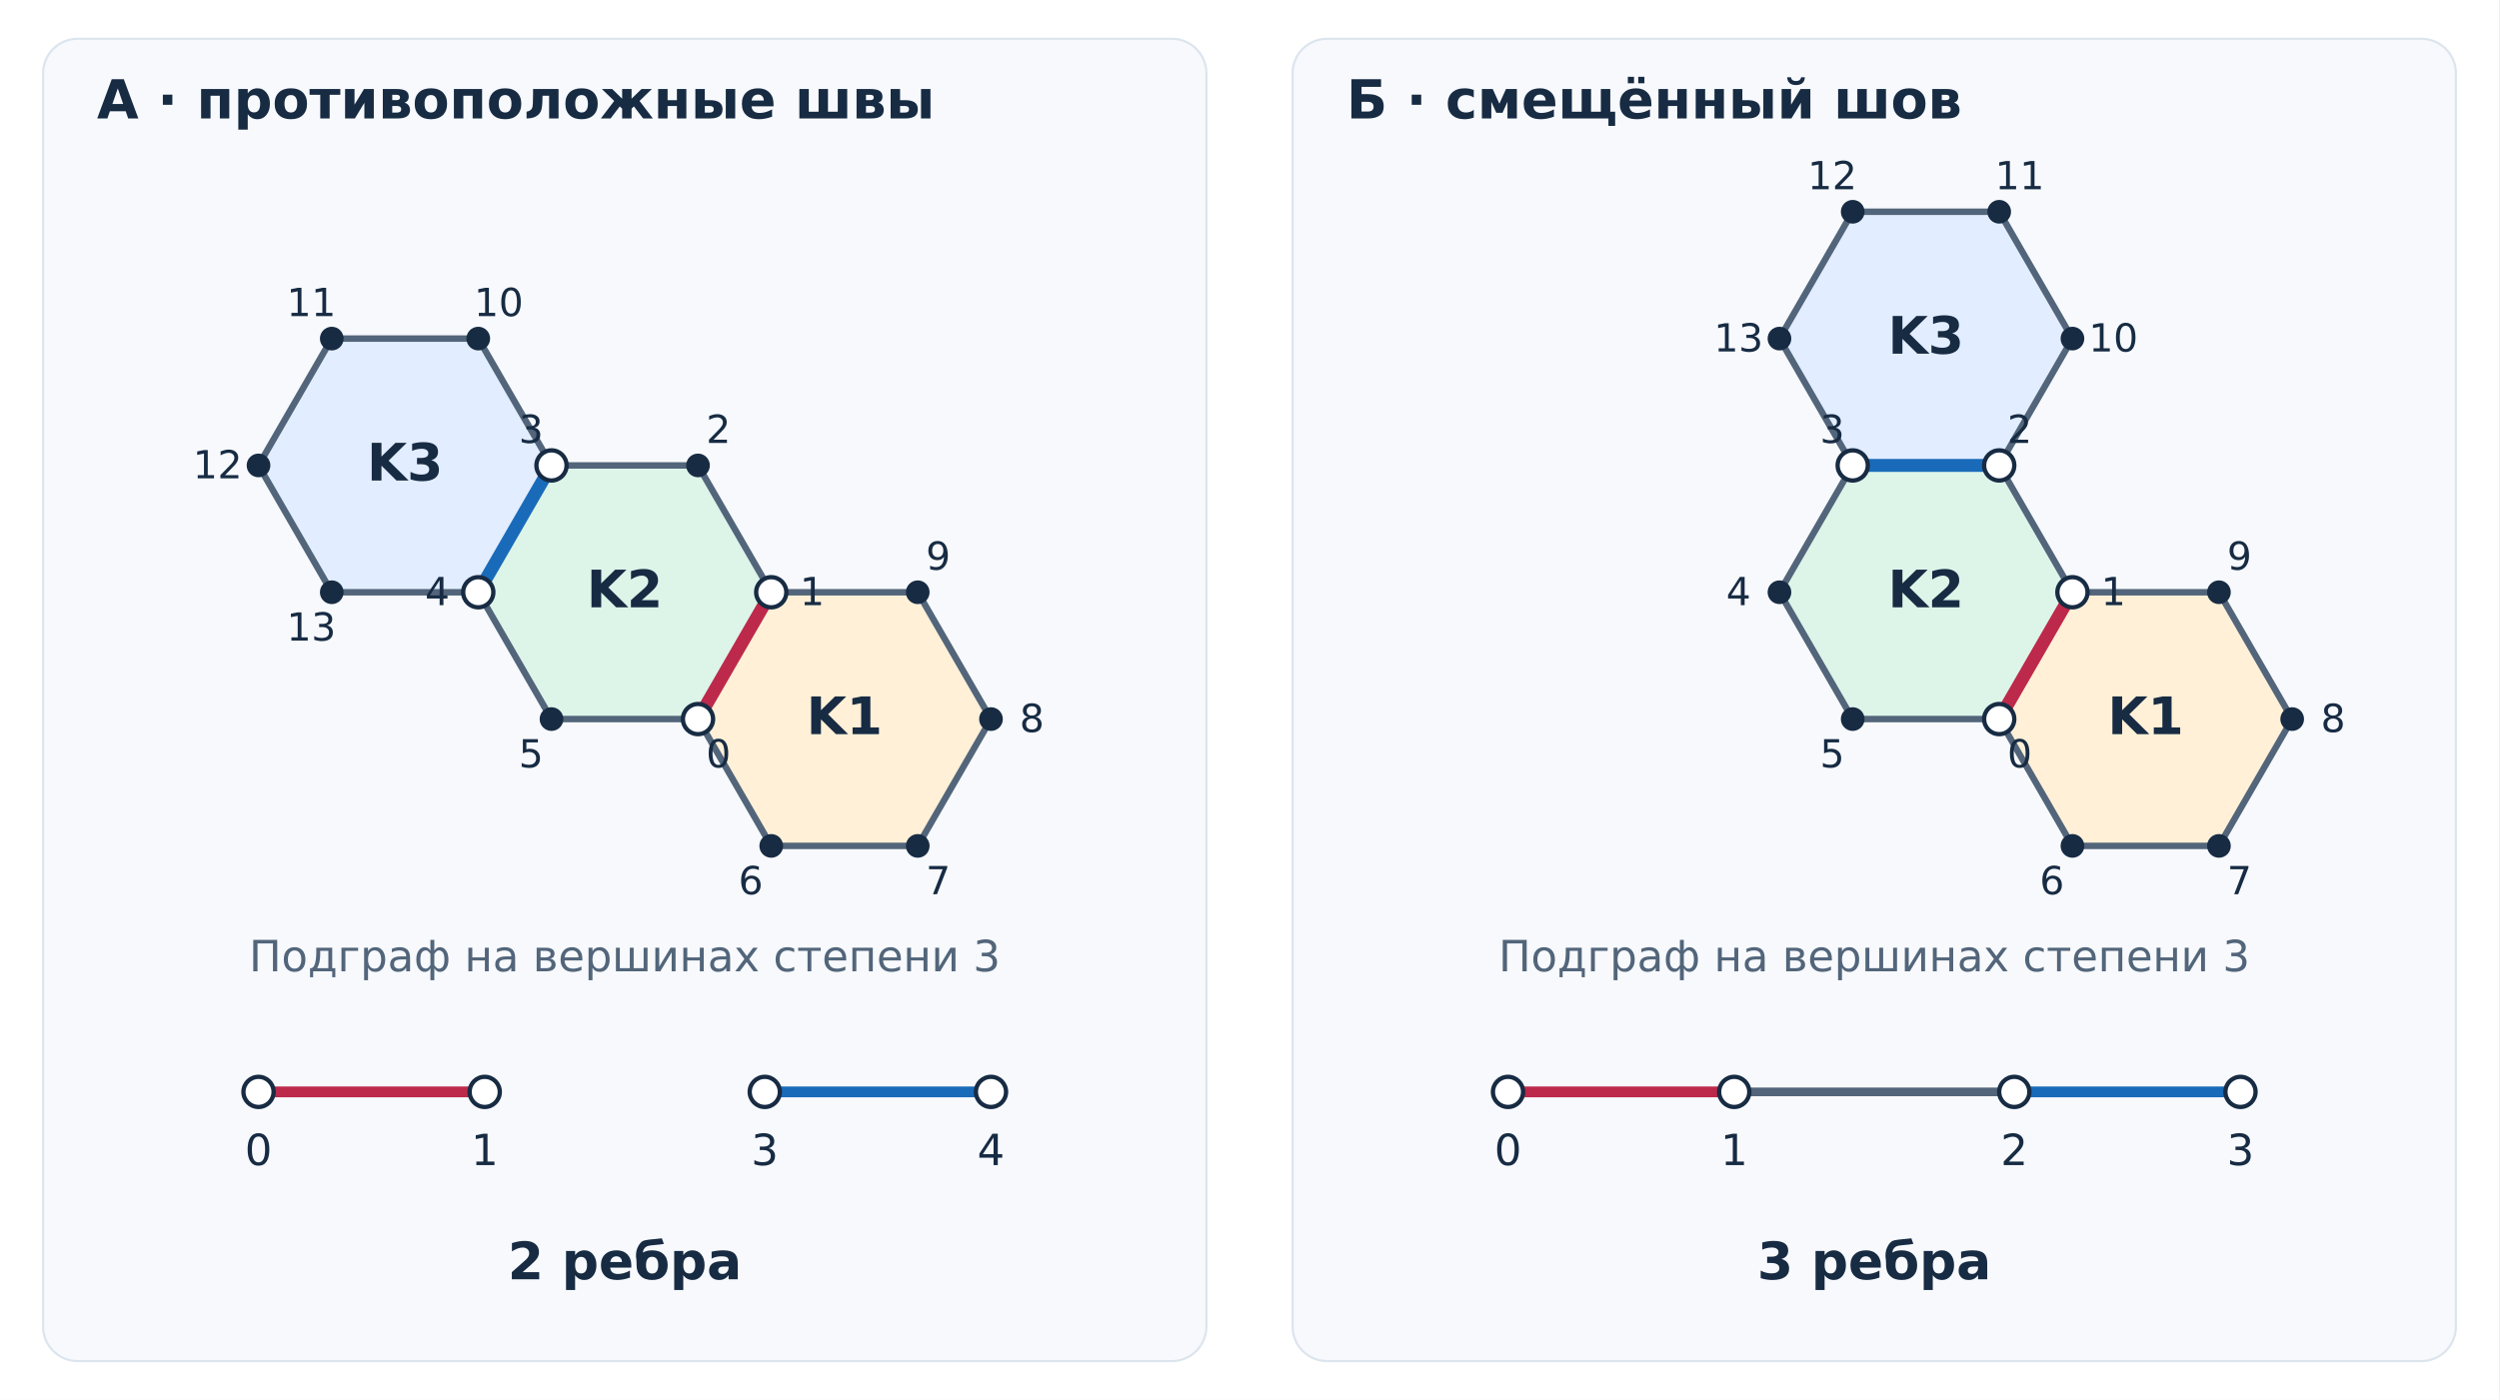
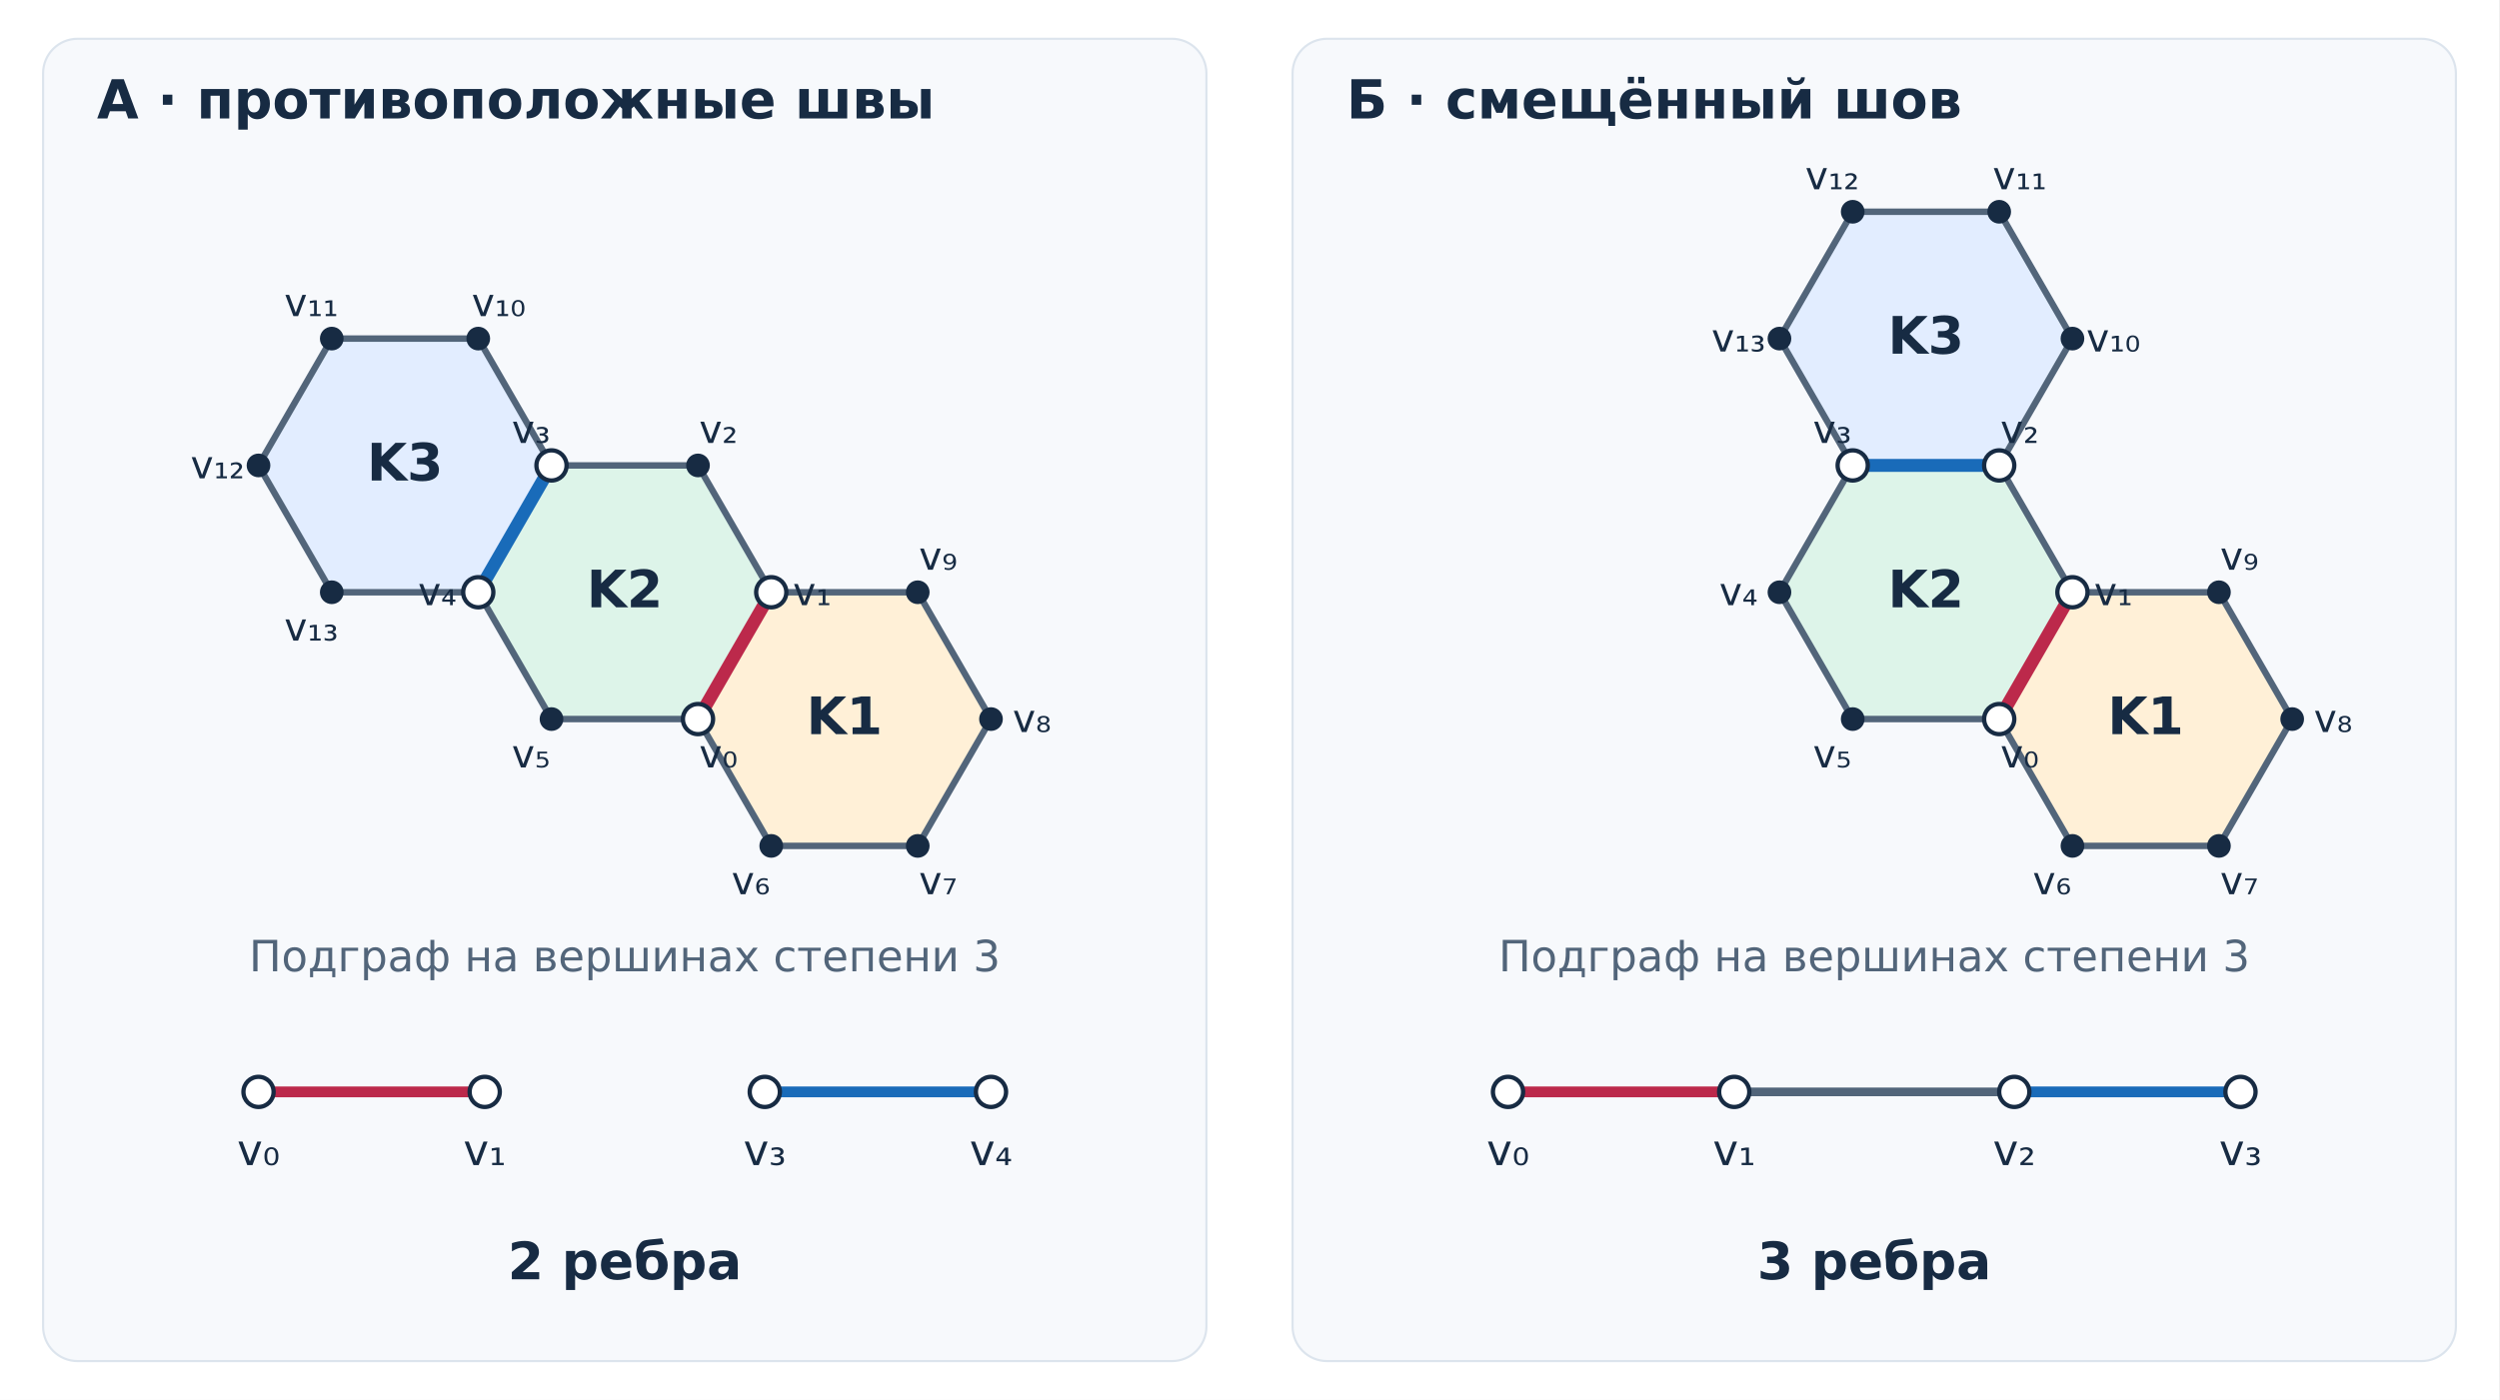
<svg xmlns="http://www.w3.org/2000/svg" width="1160" height="650" viewBox="0 0 1160 650" role="img" aria-labelledby="title desc">
  <rect width="1160" height="650" fill="white" />
  <g font-family="DejaVu Sans, Arial, sans-serif">
    <rect x="20" y="18" width="540" height="614" rx="16" fill="#f7f9fc" stroke="#dce4ed" />
    <text x="45.00" y="55.00" font-size="25" fill="#172b43" text-anchor="start" font-weight="bold">А · противоположные швы</text>
    <polygon points="324.00,333.89 358.00,275.00 426.00,275.00 460.00,333.89 426.00,392.78 358.00,392.78" fill="#fff0d7" />
    <text x="392.00" y="340.89" font-size="24" fill="#172b43" text-anchor="middle" font-weight="bold">K1</text>
    <polygon points="324.00,333.89 358.00,275.00 324.00,216.11 256.00,216.11 222.00,275.00 256.00,333.89" fill="#ddf4e9" />
    <text x="290.00" y="282.00" font-size="24" fill="#172b43" text-anchor="middle" font-weight="bold">K2</text>
    <polygon points="256.00,216.11 222.00,275.00 154.00,275.00 120.00,216.11 154.00,157.22 222.00,157.22" fill="#e2edff" />
    <text x="188.00" y="223.11" font-size="24" fill="#172b43" text-anchor="middle" font-weight="bold">K3</text>
    <line x1="324.00" y1="333.89" x2="358.00" y2="275.00" stroke="#52657a" stroke-width="3" stroke-linecap="round" />
    <line x1="324.00" y1="333.89" x2="256.00" y2="333.89" stroke="#52657a" stroke-width="3" stroke-linecap="round" />
    <line x1="324.00" y1="333.89" x2="358.00" y2="392.78" stroke="#52657a" stroke-width="3" stroke-linecap="round" />
    <line x1="358.00" y1="275.00" x2="324.00" y2="216.11" stroke="#52657a" stroke-width="3" stroke-linecap="round" />
    <line x1="358.00" y1="275.00" x2="426.00" y2="275.00" stroke="#52657a" stroke-width="3" stroke-linecap="round" />
    <line x1="324.00" y1="216.11" x2="256.00" y2="216.11" stroke="#52657a" stroke-width="3" stroke-linecap="round" />
    <line x1="256.00" y1="216.11" x2="222.00" y2="275.00" stroke="#52657a" stroke-width="3" stroke-linecap="round" />
    <line x1="256.00" y1="216.11" x2="222.00" y2="157.22" stroke="#52657a" stroke-width="3" stroke-linecap="round" />
    <line x1="222.00" y1="275.00" x2="256.00" y2="333.89" stroke="#52657a" stroke-width="3" stroke-linecap="round" />
    <line x1="222.00" y1="275.00" x2="154.00" y2="275.00" stroke="#52657a" stroke-width="3" stroke-linecap="round" />
    <line x1="358.00" y1="392.78" x2="426.00" y2="392.78" stroke="#52657a" stroke-width="3" stroke-linecap="round" />
    <line x1="426.00" y1="392.78" x2="460.00" y2="333.89" stroke="#52657a" stroke-width="3" stroke-linecap="round" />
    <line x1="460.00" y1="333.89" x2="426.00" y2="275.00" stroke="#52657a" stroke-width="3" stroke-linecap="round" />
    <line x1="222.00" y1="157.22" x2="154.00" y2="157.22" stroke="#52657a" stroke-width="3" stroke-linecap="round" />
    <line x1="154.00" y1="157.22" x2="120.00" y2="216.11" stroke="#52657a" stroke-width="3" stroke-linecap="round" />
    <line x1="120.00" y1="216.11" x2="154.00" y2="275.00" stroke="#52657a" stroke-width="3" stroke-linecap="round" />
    <line x1="324.00" y1="333.89" x2="358.00" y2="275.00" stroke="#bc294b" stroke-width="6" stroke-linecap="round" />
    <line x1="256.00" y1="216.11" x2="222.00" y2="275.00" stroke="#196bb9" stroke-width="6" stroke-linecap="round" />
    <circle cx="324.00" cy="333.89" r="7" fill="white" stroke="#172b43" stroke-width="2" />
-     <text x="333.50" y="356.34" font-size="18" fill="#172b43" text-anchor="middle" font-weight="normal">0</text>
+     <text x="333.50" y="356.34" font-size="18" fill="#172b43" text-anchor="middle" font-weight="normal">v₀</text>
    <circle cx="358.00" cy="275.00" r="7" fill="white" stroke="#172b43" stroke-width="2" />
-     <text x="377.00" y="281.00" font-size="18" fill="#172b43" text-anchor="middle" font-weight="normal">1</text>
+     <text x="377.00" y="281.00" font-size="18" fill="#172b43" text-anchor="middle" font-weight="normal">v₁</text>
    <circle cx="324.00" cy="216.11" r="4.5" fill="#172b43" stroke="#172b43" stroke-width="2" />
-     <text x="333.50" y="205.66" font-size="18" fill="#172b43" text-anchor="middle" font-weight="normal">2</text>
+     <text x="333.50" y="205.66" font-size="18" fill="#172b43" text-anchor="middle" font-weight="normal">v₂</text>
    <circle cx="256.00" cy="216.11" r="7" fill="white" stroke="#172b43" stroke-width="2" />
-     <text x="246.50" y="205.66" font-size="18" fill="#172b43" text-anchor="middle" font-weight="normal">3</text>
+     <text x="246.50" y="205.66" font-size="18" fill="#172b43" text-anchor="middle" font-weight="normal">v₃</text>
    <circle cx="222.00" cy="275.00" r="7" fill="white" stroke="#172b43" stroke-width="2" />
-     <text x="203.00" y="281.00" font-size="18" fill="#172b43" text-anchor="middle" font-weight="normal">4</text>
+     <text x="203.00" y="281.00" font-size="18" fill="#172b43" text-anchor="middle" font-weight="normal">v₄</text>
    <circle cx="256.00" cy="333.89" r="4.5" fill="#172b43" stroke="#172b43" stroke-width="2" />
-     <text x="246.50" y="356.34" font-size="18" fill="#172b43" text-anchor="middle" font-weight="normal">5</text>
+     <text x="246.50" y="356.34" font-size="18" fill="#172b43" text-anchor="middle" font-weight="normal">v₅</text>
    <circle cx="426.00" cy="275.00" r="4.5" fill="#172b43" stroke="#172b43" stroke-width="2" />
-     <text x="435.50" y="264.55" font-size="18" fill="#172b43" text-anchor="middle" font-weight="normal">9</text>
+     <text x="435.50" y="264.55" font-size="18" fill="#172b43" text-anchor="middle" font-weight="normal">v₉</text>
    <circle cx="460.00" cy="333.89" r="4.5" fill="#172b43" stroke="#172b43" stroke-width="2" />
-     <text x="479.00" y="339.89" font-size="18" fill="#172b43" text-anchor="middle" font-weight="normal">8</text>
+     <text x="479.00" y="339.89" font-size="18" fill="#172b43" text-anchor="middle" font-weight="normal">v₈</text>
    <circle cx="426.00" cy="392.78" r="4.5" fill="#172b43" stroke="#172b43" stroke-width="2" />
-     <text x="435.50" y="415.23" font-size="18" fill="#172b43" text-anchor="middle" font-weight="normal">7</text>
+     <text x="435.50" y="415.23" font-size="18" fill="#172b43" text-anchor="middle" font-weight="normal">v₇</text>
    <circle cx="358.00" cy="392.78" r="4.5" fill="#172b43" stroke="#172b43" stroke-width="2" />
-     <text x="348.50" y="415.23" font-size="18" fill="#172b43" text-anchor="middle" font-weight="normal">6</text>
+     <text x="348.50" y="415.23" font-size="18" fill="#172b43" text-anchor="middle" font-weight="normal">v₆</text>
    <circle cx="154.00" cy="275.00" r="4.5" fill="#172b43" stroke="#172b43" stroke-width="2" />
-     <text x="144.50" y="297.45" font-size="18" fill="#172b43" text-anchor="middle" font-weight="normal">13</text>
+     <text x="144.50" y="297.45" font-size="18" fill="#172b43" text-anchor="middle" font-weight="normal">v₁₃</text>
    <circle cx="120.00" cy="216.11" r="4.5" fill="#172b43" stroke="#172b43" stroke-width="2" />
-     <text x="101.00" y="222.11" font-size="18" fill="#172b43" text-anchor="middle" font-weight="normal">12</text>
+     <text x="101.00" y="222.11" font-size="18" fill="#172b43" text-anchor="middle" font-weight="normal">v₁₂</text>
    <circle cx="154.00" cy="157.22" r="4.5" fill="#172b43" stroke="#172b43" stroke-width="2" />
-     <text x="144.50" y="146.77" font-size="18" fill="#172b43" text-anchor="middle" font-weight="normal">11</text>
+     <text x="144.50" y="146.77" font-size="18" fill="#172b43" text-anchor="middle" font-weight="normal">v₁₁</text>
    <circle cx="222.00" cy="157.22" r="4.5" fill="#172b43" stroke="#172b43" stroke-width="2" />
-     <text x="231.50" y="146.77" font-size="18" fill="#172b43" text-anchor="middle" font-weight="normal">10</text>
+     <text x="231.50" y="146.77" font-size="18" fill="#172b43" text-anchor="middle" font-weight="normal">v₁₀</text>
    <text x="290.00" y="451.00" font-size="20" fill="#52657a" text-anchor="middle" font-weight="normal">Подграф на вершинах степени 3</text>
    <line x1="120.00" y1="507.00" x2="225.00" y2="507.00" stroke="#bc294b" stroke-width="5" stroke-linecap="round" />
    <line x1="355.00" y1="507.00" x2="460.00" y2="507.00" stroke="#196bb9" stroke-width="5" stroke-linecap="round" />
    <circle cx="120.00" cy="507.00" r="7" fill="white" stroke="#172b43" stroke-width="2" />
-     <text x="120.00" y="541.00" font-size="20" fill="#172b43" text-anchor="middle" font-weight="normal">0</text>
+     <text x="120.00" y="541.00" font-size="20" fill="#172b43" text-anchor="middle" font-weight="normal">v₀</text>
    <circle cx="225.00" cy="507.00" r="7" fill="white" stroke="#172b43" stroke-width="2" />
-     <text x="225.00" y="541.00" font-size="20" fill="#172b43" text-anchor="middle" font-weight="normal">1</text>
+     <text x="225.00" y="541.00" font-size="20" fill="#172b43" text-anchor="middle" font-weight="normal">v₁</text>
    <circle cx="355.00" cy="507.00" r="7" fill="white" stroke="#172b43" stroke-width="2" />
-     <text x="355.00" y="541.00" font-size="20" fill="#172b43" text-anchor="middle" font-weight="normal">3</text>
+     <text x="355.00" y="541.00" font-size="20" fill="#172b43" text-anchor="middle" font-weight="normal">v₃</text>
    <circle cx="460.00" cy="507.00" r="7" fill="white" stroke="#172b43" stroke-width="2" />
-     <text x="460.00" y="541.00" font-size="20" fill="#172b43" text-anchor="middle" font-weight="normal">4</text>
+     <text x="460.00" y="541.00" font-size="20" fill="#172b43" text-anchor="middle" font-weight="normal">v₄</text>
    <text x="290.00" y="594.00" font-size="24" fill="#172b43" text-anchor="middle" font-weight="bold">2 ребра</text>
    <rect x="600" y="18" width="540" height="614" rx="16" fill="#f7f9fc" stroke="#dce4ed" />
    <text x="625.00" y="55.00" font-size="25" fill="#172b43" text-anchor="start" font-weight="bold">Б · смещённый шов</text>
    <polygon points="928.00,333.89 962.00,275.00 1030.00,275.00 1064.00,333.89 1030.00,392.78 962.00,392.78" fill="#fff0d7" />
    <text x="996.00" y="340.89" font-size="24" fill="#172b43" text-anchor="middle" font-weight="bold">K1</text>
    <polygon points="928.00,333.89 962.00,275.00 928.00,216.11 860.00,216.11 826.00,275.00 860.00,333.89" fill="#ddf4e9" />
    <text x="894.00" y="282.00" font-size="24" fill="#172b43" text-anchor="middle" font-weight="bold">K2</text>
    <polygon points="928.00,216.11 860.00,216.11 826.00,157.22 860.00,98.33 928.00,98.33 962.00,157.22" fill="#e2edff" />
    <text x="894.00" y="164.22" font-size="24" fill="#172b43" text-anchor="middle" font-weight="bold">K3</text>
    <line x1="928.00" y1="333.89" x2="962.00" y2="275.00" stroke="#52657a" stroke-width="3" stroke-linecap="round" />
    <line x1="928.00" y1="333.89" x2="860.00" y2="333.89" stroke="#52657a" stroke-width="3" stroke-linecap="round" />
    <line x1="928.00" y1="333.89" x2="962.00" y2="392.78" stroke="#52657a" stroke-width="3" stroke-linecap="round" />
    <line x1="962.00" y1="275.00" x2="928.00" y2="216.11" stroke="#52657a" stroke-width="3" stroke-linecap="round" />
    <line x1="962.00" y1="275.00" x2="1030.00" y2="275.00" stroke="#52657a" stroke-width="3" stroke-linecap="round" />
    <line x1="928.00" y1="216.11" x2="860.00" y2="216.11" stroke="#52657a" stroke-width="3" stroke-linecap="round" />
    <line x1="928.00" y1="216.11" x2="962.00" y2="157.22" stroke="#52657a" stroke-width="3" stroke-linecap="round" />
    <line x1="860.00" y1="216.11" x2="826.00" y2="275.00" stroke="#52657a" stroke-width="3" stroke-linecap="round" />
    <line x1="860.00" y1="216.11" x2="826.00" y2="157.22" stroke="#52657a" stroke-width="3" stroke-linecap="round" />
    <line x1="826.00" y1="275.00" x2="860.00" y2="333.89" stroke="#52657a" stroke-width="3" stroke-linecap="round" />
    <line x1="962.00" y1="392.78" x2="1030.00" y2="392.78" stroke="#52657a" stroke-width="3" stroke-linecap="round" />
    <line x1="1030.00" y1="392.78" x2="1064.00" y2="333.89" stroke="#52657a" stroke-width="3" stroke-linecap="round" />
    <line x1="1064.00" y1="333.89" x2="1030.00" y2="275.00" stroke="#52657a" stroke-width="3" stroke-linecap="round" />
    <line x1="962.00" y1="157.22" x2="928.00" y2="98.33" stroke="#52657a" stroke-width="3" stroke-linecap="round" />
    <line x1="928.00" y1="98.33" x2="860.00" y2="98.33" stroke="#52657a" stroke-width="3" stroke-linecap="round" />
    <line x1="860.00" y1="98.33" x2="826.00" y2="157.22" stroke="#52657a" stroke-width="3" stroke-linecap="round" />
    <line x1="928.00" y1="333.89" x2="962.00" y2="275.00" stroke="#bc294b" stroke-width="6" stroke-linecap="round" />
    <line x1="928.00" y1="216.11" x2="860.00" y2="216.11" stroke="#196bb9" stroke-width="6" stroke-linecap="round" />
    <circle cx="928.00" cy="333.89" r="7" fill="white" stroke="#172b43" stroke-width="2" />
-     <text x="937.50" y="356.34" font-size="18" fill="#172b43" text-anchor="middle" font-weight="normal">0</text>
+     <text x="937.50" y="356.34" font-size="18" fill="#172b43" text-anchor="middle" font-weight="normal">v₀</text>
    <circle cx="962.00" cy="275.00" r="7" fill="white" stroke="#172b43" stroke-width="2" />
-     <text x="981.00" y="281.00" font-size="18" fill="#172b43" text-anchor="middle" font-weight="normal">1</text>
+     <text x="981.00" y="281.00" font-size="18" fill="#172b43" text-anchor="middle" font-weight="normal">v₁</text>
    <circle cx="928.00" cy="216.11" r="7" fill="white" stroke="#172b43" stroke-width="2" />
-     <text x="937.50" y="205.66" font-size="18" fill="#172b43" text-anchor="middle" font-weight="normal">2</text>
+     <text x="937.50" y="205.66" font-size="18" fill="#172b43" text-anchor="middle" font-weight="normal">v₂</text>
    <circle cx="860.00" cy="216.11" r="7" fill="white" stroke="#172b43" stroke-width="2" />
-     <text x="850.50" y="205.66" font-size="18" fill="#172b43" text-anchor="middle" font-weight="normal">3</text>
+     <text x="850.50" y="205.66" font-size="18" fill="#172b43" text-anchor="middle" font-weight="normal">v₃</text>
    <circle cx="826.00" cy="275.00" r="4.5" fill="#172b43" stroke="#172b43" stroke-width="2" />
-     <text x="807.00" y="281.00" font-size="18" fill="#172b43" text-anchor="middle" font-weight="normal">4</text>
+     <text x="807.00" y="281.00" font-size="18" fill="#172b43" text-anchor="middle" font-weight="normal">v₄</text>
    <circle cx="860.00" cy="333.89" r="4.5" fill="#172b43" stroke="#172b43" stroke-width="2" />
-     <text x="850.50" y="356.34" font-size="18" fill="#172b43" text-anchor="middle" font-weight="normal">5</text>
+     <text x="850.50" y="356.34" font-size="18" fill="#172b43" text-anchor="middle" font-weight="normal">v₅</text>
    <circle cx="1030.00" cy="275.00" r="4.5" fill="#172b43" stroke="#172b43" stroke-width="2" />
-     <text x="1039.50" y="264.55" font-size="18" fill="#172b43" text-anchor="middle" font-weight="normal">9</text>
+     <text x="1039.50" y="264.55" font-size="18" fill="#172b43" text-anchor="middle" font-weight="normal">v₉</text>
    <circle cx="1064.00" cy="333.89" r="4.5" fill="#172b43" stroke="#172b43" stroke-width="2" />
-     <text x="1083.00" y="339.89" font-size="18" fill="#172b43" text-anchor="middle" font-weight="normal">8</text>
+     <text x="1083.00" y="339.89" font-size="18" fill="#172b43" text-anchor="middle" font-weight="normal">v₈</text>
    <circle cx="1030.00" cy="392.78" r="4.5" fill="#172b43" stroke="#172b43" stroke-width="2" />
-     <text x="1039.50" y="415.23" font-size="18" fill="#172b43" text-anchor="middle" font-weight="normal">7</text>
+     <text x="1039.50" y="415.23" font-size="18" fill="#172b43" text-anchor="middle" font-weight="normal">v₇</text>
    <circle cx="962.00" cy="392.78" r="4.5" fill="#172b43" stroke="#172b43" stroke-width="2" />
-     <text x="952.50" y="415.23" font-size="18" fill="#172b43" text-anchor="middle" font-weight="normal">6</text>
+     <text x="952.50" y="415.23" font-size="18" fill="#172b43" text-anchor="middle" font-weight="normal">v₆</text>
    <circle cx="826.00" cy="157.22" r="4.5" fill="#172b43" stroke="#172b43" stroke-width="2" />
-     <text x="807.00" y="163.22" font-size="18" fill="#172b43" text-anchor="middle" font-weight="normal">13</text>
+     <text x="807.00" y="163.22" font-size="18" fill="#172b43" text-anchor="middle" font-weight="normal">v₁₃</text>
    <circle cx="860.00" cy="98.33" r="4.5" fill="#172b43" stroke="#172b43" stroke-width="2" />
-     <text x="850.50" y="87.88" font-size="18" fill="#172b43" text-anchor="middle" font-weight="normal">12</text>
+     <text x="850.50" y="87.88" font-size="18" fill="#172b43" text-anchor="middle" font-weight="normal">v₁₂</text>
    <circle cx="928.00" cy="98.33" r="4.5" fill="#172b43" stroke="#172b43" stroke-width="2" />
-     <text x="937.50" y="87.88" font-size="18" fill="#172b43" text-anchor="middle" font-weight="normal">11</text>
+     <text x="937.50" y="87.88" font-size="18" fill="#172b43" text-anchor="middle" font-weight="normal">v₁₁</text>
    <circle cx="962.00" cy="157.22" r="4.5" fill="#172b43" stroke="#172b43" stroke-width="2" />
-     <text x="981.00" y="163.22" font-size="18" fill="#172b43" text-anchor="middle" font-weight="normal">10</text>
+     <text x="981.00" y="163.22" font-size="18" fill="#172b43" text-anchor="middle" font-weight="normal">v₁₀</text>
    <text x="870.00" y="451.00" font-size="20" fill="#52657a" text-anchor="middle" font-weight="normal">Подграф на вершинах степени 3</text>
    <line x1="700.00" y1="507.00" x2="805.00" y2="507.00" stroke="#bc294b" stroke-width="5" stroke-linecap="round" />
    <line x1="935.00" y1="507.00" x2="1040.00" y2="507.00" stroke="#196bb9" stroke-width="5" stroke-linecap="round" />
    <line x1="805.00" y1="507.00" x2="935.00" y2="507.00" stroke="#52657a" stroke-width="4" stroke-linecap="round" />
    <circle cx="700.00" cy="507.00" r="7" fill="white" stroke="#172b43" stroke-width="2" />
-     <text x="700.00" y="541.00" font-size="20" fill="#172b43" text-anchor="middle" font-weight="normal">0</text>
+     <text x="700.00" y="541.00" font-size="20" fill="#172b43" text-anchor="middle" font-weight="normal">v₀</text>
    <circle cx="805.00" cy="507.00" r="7" fill="white" stroke="#172b43" stroke-width="2" />
-     <text x="805.00" y="541.00" font-size="20" fill="#172b43" text-anchor="middle" font-weight="normal">1</text>
+     <text x="805.00" y="541.00" font-size="20" fill="#172b43" text-anchor="middle" font-weight="normal">v₁</text>
    <circle cx="935.00" cy="507.00" r="7" fill="white" stroke="#172b43" stroke-width="2" />
-     <text x="935.00" y="541.00" font-size="20" fill="#172b43" text-anchor="middle" font-weight="normal">2</text>
+     <text x="935.00" y="541.00" font-size="20" fill="#172b43" text-anchor="middle" font-weight="normal">v₂</text>
    <circle cx="1040.00" cy="507.00" r="7" fill="white" stroke="#172b43" stroke-width="2" />
-     <text x="1040.00" y="541.00" font-size="20" fill="#172b43" text-anchor="middle" font-weight="normal">3</text>
+     <text x="1040.00" y="541.00" font-size="20" fill="#172b43" text-anchor="middle" font-weight="normal">v₃</text>
    <text x="870.00" y="594.00" font-size="24" fill="#172b43" text-anchor="middle" font-weight="bold">3 ребра</text>
  </g>
</svg>
